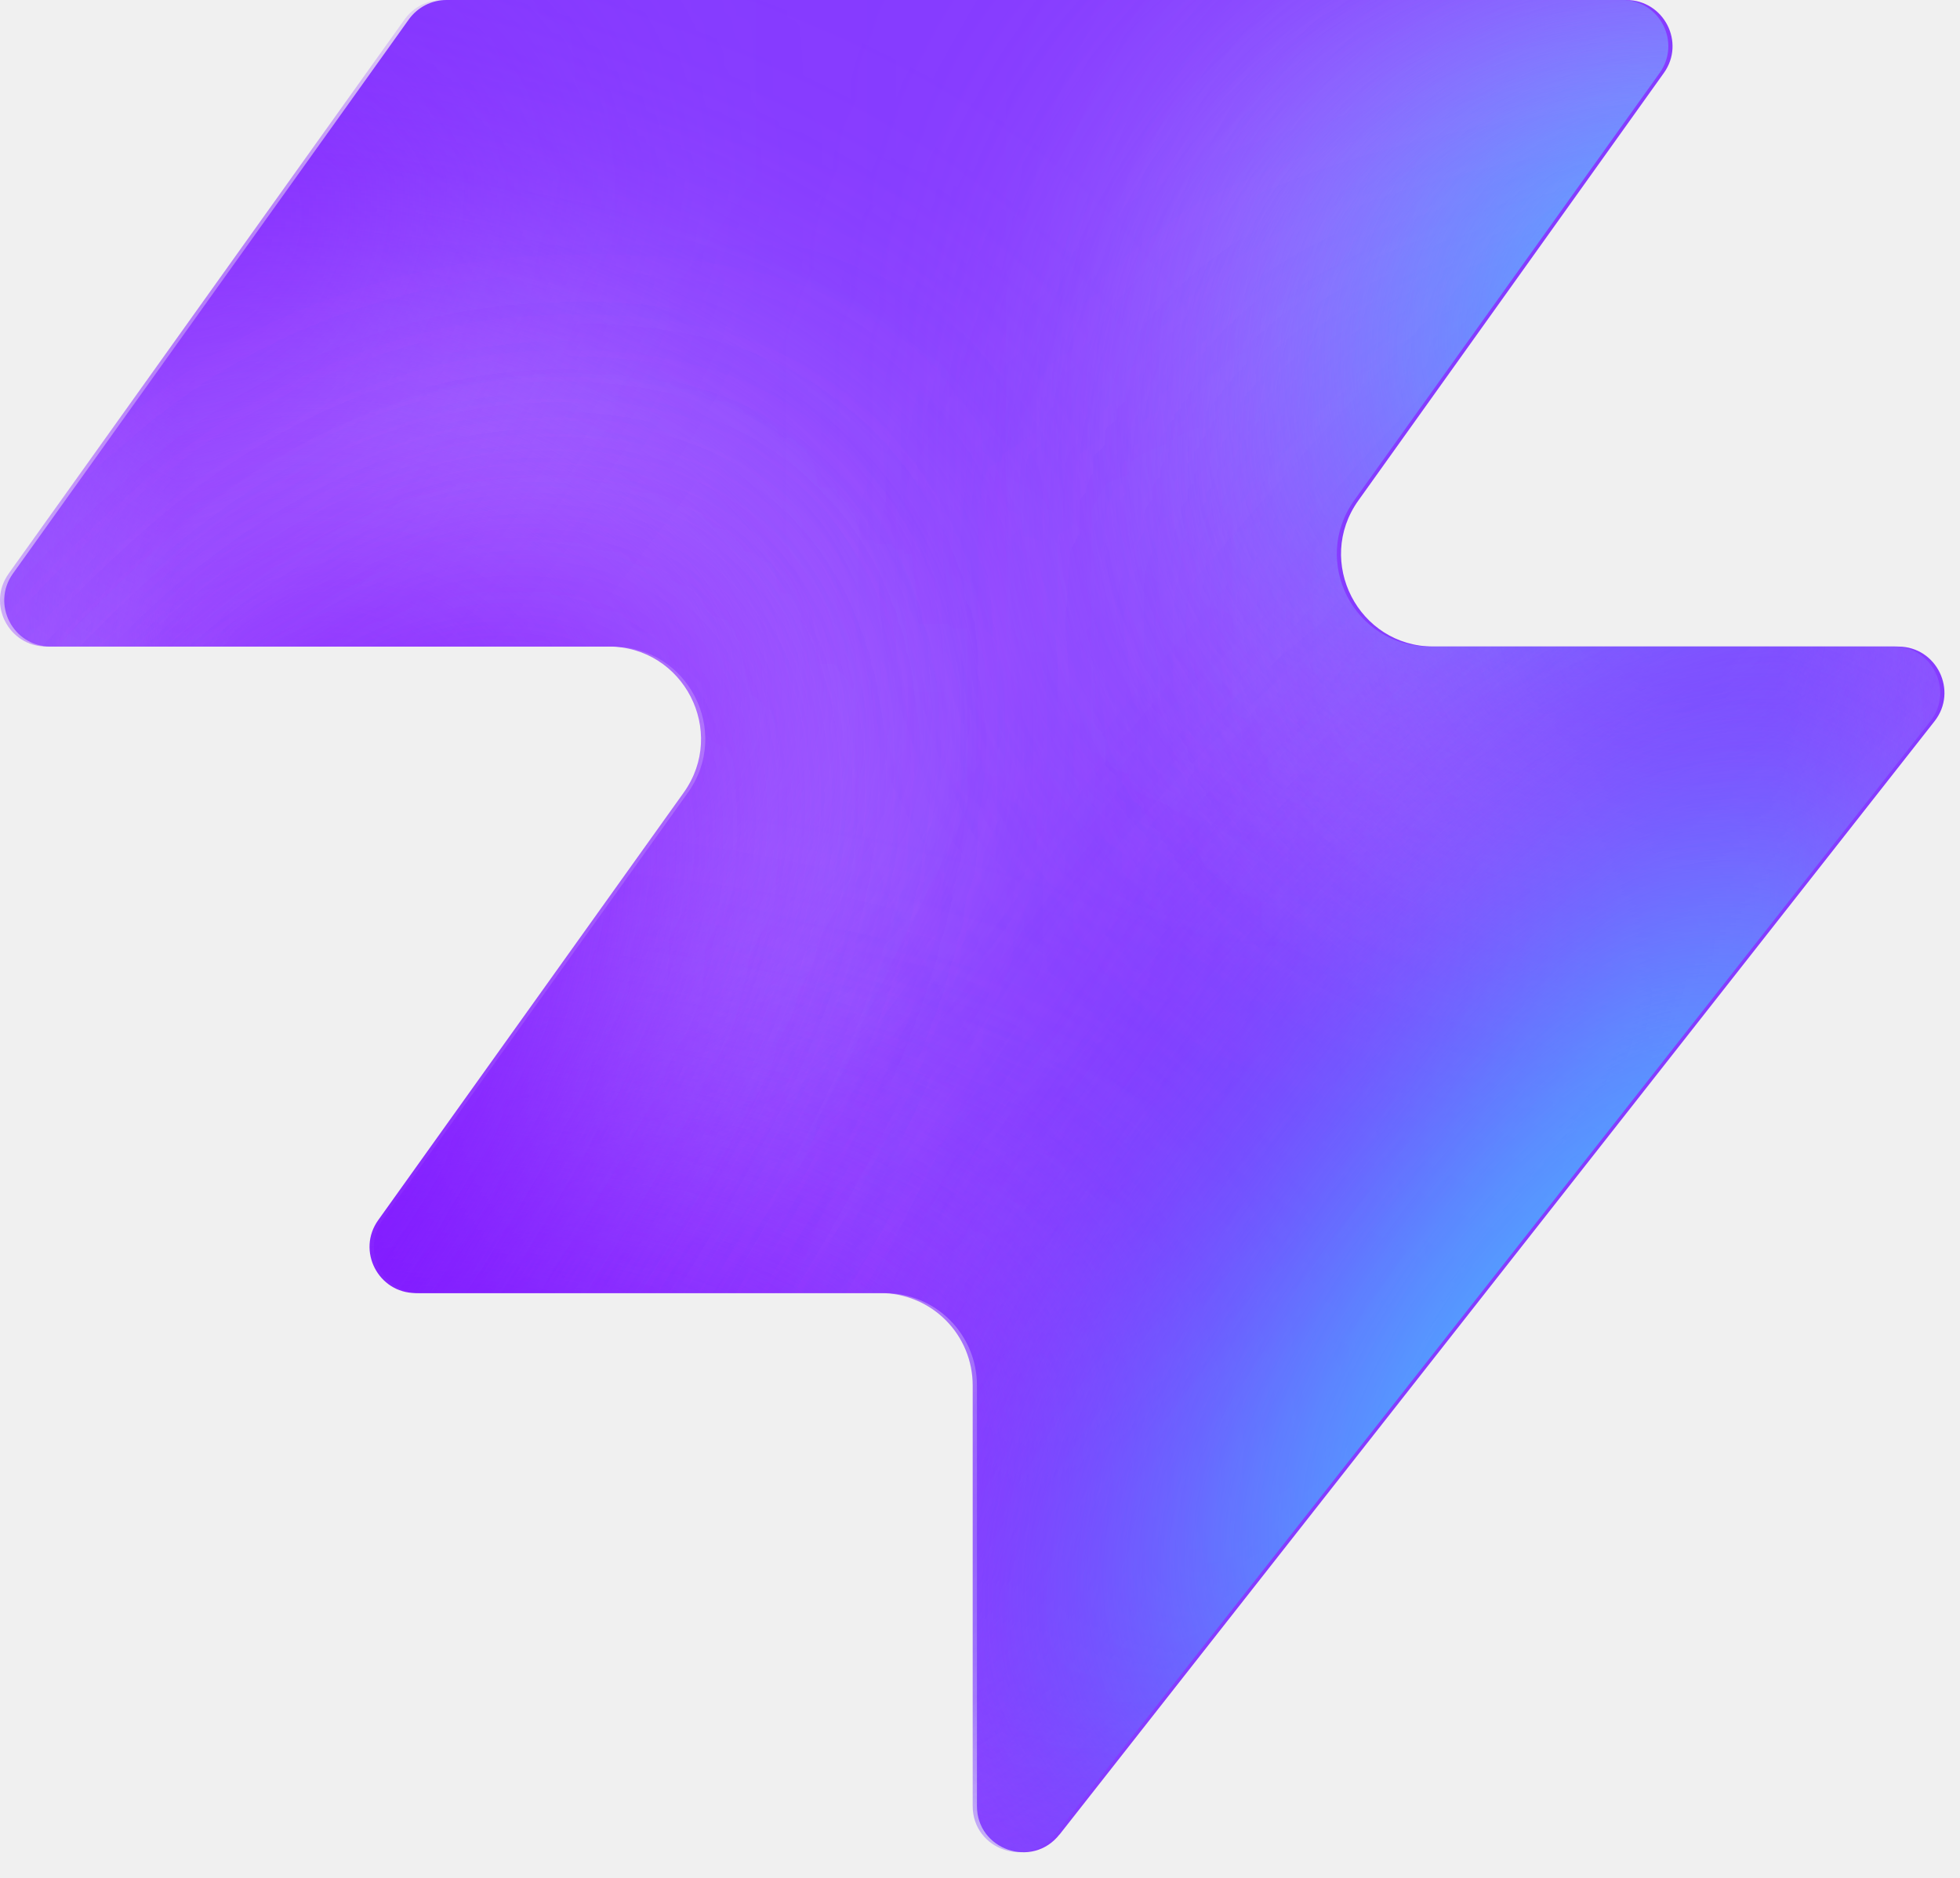
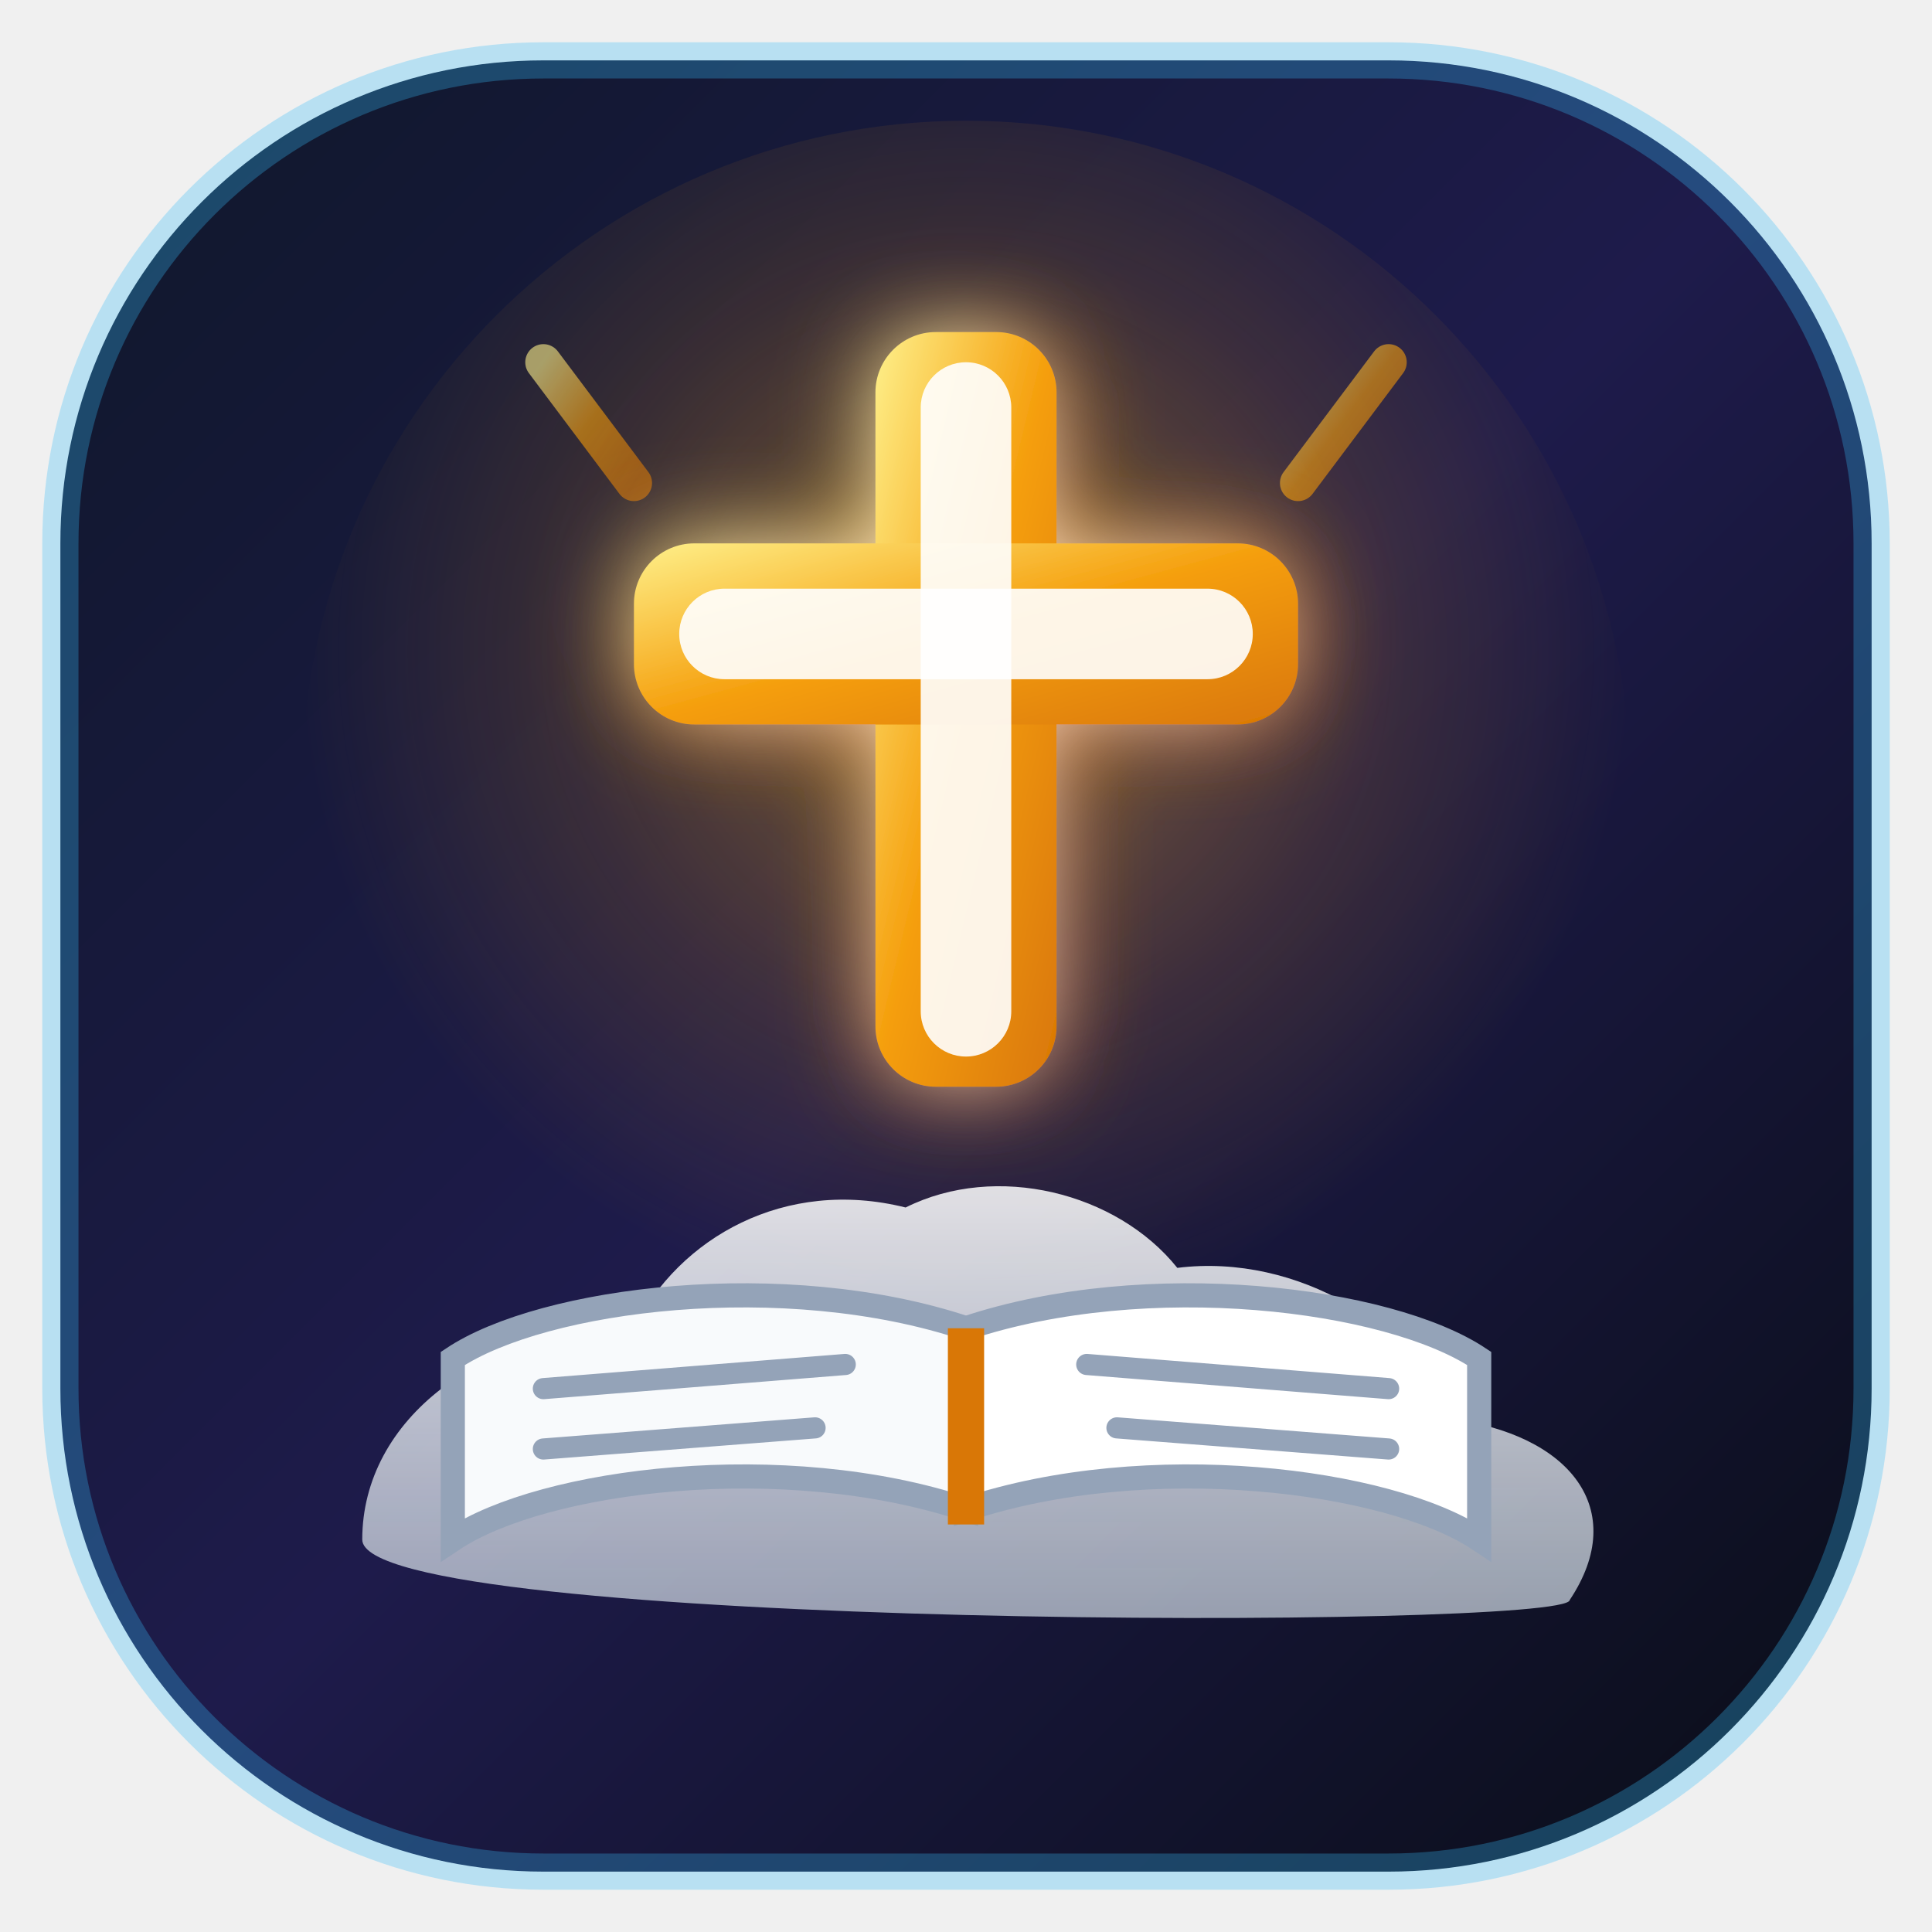
- <svg xmlns="http://www.w3.org/2000/svg" width="48" height="46" fill="none" viewBox="0 0 48 46">
-   <path fill="#863bff" d="M25.946 44.938c-.664.845-2.021.375-2.021-.698V33.937a2.26 2.26 0 0 0-2.262-2.262H10.287c-.92 0-1.456-1.04-.92-1.788l7.48-10.471c1.07-1.497 0-3.578-1.842-3.578H1.237c-.92 0-1.456-1.04-.92-1.788L10.013.474c.214-.297.556-.474.92-.474h28.894c.92 0 1.456 1.04.92 1.788l-7.48 10.471c-1.07 1.498 0 3.579 1.842 3.579h11.377c.943 0 1.473 1.088.89 1.83L25.947 44.94z" style="fill:#863bff;fill:color(display-p3 .525 .23 1);fill-opacity:1" />
-   <mask id="a" width="48" height="46" x="0" y="0" maskUnits="userSpaceOnUse" style="mask-type:alpha">
-     <path fill="#000" d="M25.842 44.938c-.664.844-2.021.375-2.021-.698V33.937a2.26 2.26 0 0 0-2.262-2.262H10.183c-.92 0-1.456-1.04-.92-1.788l7.48-10.471c1.07-1.498 0-3.579-1.842-3.579H1.133c-.92 0-1.456-1.04-.92-1.787L9.91.473c.214-.297.556-.474.92-.474h28.894c.92 0 1.456 1.04.92 1.788l-7.48 10.471c-1.07 1.498 0 3.578 1.842 3.578h11.377c.943 0 1.473 1.088.89 1.832L25.843 44.94z" style="fill:#000;fill-opacity:1" />
-   </mask>
-   <g mask="url(#a)">
-     <g filter="url(#b)">
-       <ellipse cx="5.508" cy="14.704" fill="#ede6ff" rx="5.508" ry="14.704" style="fill:#ede6ff;fill:color(display-p3 .927 .903 1);fill-opacity:1" transform="matrix(.00324 1 1 -.00324 -4.47 31.516)" />
-     </g>
-     <g filter="url(#c)">
-       <ellipse cx="10.399" cy="29.851" fill="#ede6ff" rx="10.399" ry="29.851" style="fill:#ede6ff;fill:color(display-p3 .927 .903 1);fill-opacity:1" transform="matrix(.00324 1 1 -.00324 -39.328 7.883)" />
-     </g>
-     <g filter="url(#d)">
-       <ellipse cx="5.508" cy="30.487" fill="#7e14ff" rx="5.508" ry="30.487" style="fill:#7e14ff;fill:color(display-p3 .492 .077 1);fill-opacity:1" transform="rotate(89.814 -25.913 -14.639)scale(1 -1)" />
-     </g>
-     <g filter="url(#e)">
-       <ellipse cx="5.508" cy="30.599" fill="#7e14ff" rx="5.508" ry="30.599" style="fill:#7e14ff;fill:color(display-p3 .492 .077 1);fill-opacity:1" transform="rotate(89.814 -32.644 -3.334)scale(1 -1)" />
-     </g>
-     <g filter="url(#f)">
-       <ellipse cx="5.508" cy="30.599" fill="#7e14ff" rx="5.508" ry="30.599" style="fill:#7e14ff;fill:color(display-p3 .492 .077 1);fill-opacity:1" transform="matrix(.00324 1 1 -.00324 -34.34 30.47)" />
-     </g>
-     <g filter="url(#g)">
-       <ellipse cx="14.072" cy="22.078" fill="#ede6ff" rx="14.072" ry="22.078" style="fill:#ede6ff;fill:color(display-p3 .927 .903 1);fill-opacity:1" transform="rotate(93.35 24.506 48.493)scale(-1 1)" />
-     </g>
-     <g filter="url(#h)">
-       <ellipse cx="3.47" cy="21.501" fill="#7e14ff" rx="3.47" ry="21.501" style="fill:#7e14ff;fill:color(display-p3 .492 .077 1);fill-opacity:1" transform="rotate(89.009 28.708 47.59)scale(-1 1)" />
-     </g>
-     <g filter="url(#i)">
-       <ellipse cx="3.47" cy="21.501" fill="#7e14ff" rx="3.47" ry="21.501" style="fill:#7e14ff;fill:color(display-p3 .492 .077 1);fill-opacity:1" transform="rotate(89.009 28.708 47.59)scale(-1 1)" />
-     </g>
-     <g filter="url(#j)">
-       <ellipse cx=".387" cy="8.972" fill="#7e14ff" rx="4.407" ry="29.108" style="fill:#7e14ff;fill:color(display-p3 .492 .077 1);fill-opacity:1" transform="rotate(39.51 .387 8.972)" />
-     </g>
-     <g filter="url(#k)">
-       <ellipse cx="47.523" cy="-6.092" fill="#7e14ff" rx="4.407" ry="29.108" style="fill:#7e14ff;fill:color(display-p3 .492 .077 1);fill-opacity:1" transform="rotate(37.892 47.523 -6.092)" />
-     </g>
-     <g filter="url(#l)">
-       <ellipse cx="41.412" cy="6.333" fill="#47bfff" rx="5.971" ry="9.665" style="fill:#47bfff;fill:color(display-p3 .28 .748 1);fill-opacity:1" transform="rotate(37.892 41.412 6.333)" />
-     </g>
-     <g filter="url(#m)">
-       <ellipse cx="-1.879" cy="38.332" fill="#7e14ff" rx="4.407" ry="29.108" style="fill:#7e14ff;fill:color(display-p3 .492 .077 1);fill-opacity:1" transform="rotate(37.892 -1.88 38.332)" />
-     </g>
-     <g filter="url(#n)">
-       <ellipse cx="-1.879" cy="38.332" fill="#7e14ff" rx="4.407" ry="29.108" style="fill:#7e14ff;fill:color(display-p3 .492 .077 1);fill-opacity:1" transform="rotate(37.892 -1.88 38.332)" />
-     </g>
-     <g filter="url(#o)">
-       <ellipse cx="35.651" cy="29.907" fill="#7e14ff" rx="4.407" ry="29.108" style="fill:#7e14ff;fill:color(display-p3 .492 .077 1);fill-opacity:1" transform="rotate(37.892 35.651 29.907)" />
-     </g>
-     <g filter="url(#p)">
-       <ellipse cx="38.418" cy="32.4" fill="#47bfff" rx="5.971" ry="15.297" style="fill:#47bfff;fill:color(display-p3 .28 .748 1);fill-opacity:1" transform="rotate(37.892 38.418 32.4)" />
-     </g>
-   </g>
+ <svg xmlns="http://www.w3.org/2000/svg" viewBox="0 0 64 64" width="64" height="64">
  <defs>
-     <filter id="b" width="60.045" height="41.654" x="-19.77" y="16.149" color-interpolation-filters="sRGB" filterUnits="userSpaceOnUse">
-       <feFlood flood-opacity="0" result="BackgroundImageFix" />
-       <feBlend in="SourceGraphic" in2="BackgroundImageFix" result="shape" />
-       <feGaussianBlur result="effect1_foregroundBlur_2002_17158" stdDeviation="7.659" />
-     </filter>
-     <filter id="c" width="90.34" height="51.437" x="-54.613" y="-7.533" color-interpolation-filters="sRGB" filterUnits="userSpaceOnUse">
-       <feFlood flood-opacity="0" result="BackgroundImageFix" />
-       <feBlend in="SourceGraphic" in2="BackgroundImageFix" result="shape" />
-       <feGaussianBlur result="effect1_foregroundBlur_2002_17158" stdDeviation="7.659" />
-     </filter>
-     <filter id="d" width="79.355" height="29.4" x="-49.64" y="2.03" color-interpolation-filters="sRGB" filterUnits="userSpaceOnUse">
-       <feFlood flood-opacity="0" result="BackgroundImageFix" />
-       <feBlend in="SourceGraphic" in2="BackgroundImageFix" result="shape" />
-       <feGaussianBlur result="effect1_foregroundBlur_2002_17158" stdDeviation="4.596" />
-     </filter>
-     <filter id="e" width="79.579" height="29.4" x="-45.045" y="20.029" color-interpolation-filters="sRGB" filterUnits="userSpaceOnUse">
-       <feFlood flood-opacity="0" result="BackgroundImageFix" />
-       <feBlend in="SourceGraphic" in2="BackgroundImageFix" result="shape" />
-       <feGaussianBlur result="effect1_foregroundBlur_2002_17158" stdDeviation="4.596" />
-     </filter>
-     <filter id="f" width="79.579" height="29.4" x="-43.513" y="21.178" color-interpolation-filters="sRGB" filterUnits="userSpaceOnUse">
-       <feFlood flood-opacity="0" result="BackgroundImageFix" />
-       <feBlend in="SourceGraphic" in2="BackgroundImageFix" result="shape" />
-       <feGaussianBlur result="effect1_foregroundBlur_2002_17158" stdDeviation="4.596" />
-     </filter>
-     <filter id="g" width="74.749" height="58.852" x="15.756" y="-17.901" color-interpolation-filters="sRGB" filterUnits="userSpaceOnUse">
-       <feFlood flood-opacity="0" result="BackgroundImageFix" />
-       <feBlend in="SourceGraphic" in2="BackgroundImageFix" result="shape" />
-       <feGaussianBlur result="effect1_foregroundBlur_2002_17158" stdDeviation="7.659" />
-     </filter>
-     <filter id="h" width="61.377" height="25.362" x="23.548" y="2.284" color-interpolation-filters="sRGB" filterUnits="userSpaceOnUse">
-       <feFlood flood-opacity="0" result="BackgroundImageFix" />
-       <feBlend in="SourceGraphic" in2="BackgroundImageFix" result="shape" />
-       <feGaussianBlur result="effect1_foregroundBlur_2002_17158" stdDeviation="4.596" />
-     </filter>
-     <filter id="i" width="61.377" height="25.362" x="23.548" y="2.284" color-interpolation-filters="sRGB" filterUnits="userSpaceOnUse">
-       <feFlood flood-opacity="0" result="BackgroundImageFix" />
-       <feBlend in="SourceGraphic" in2="BackgroundImageFix" result="shape" />
-       <feGaussianBlur result="effect1_foregroundBlur_2002_17158" stdDeviation="4.596" />
-     </filter>
-     <filter id="j" width="56.045" height="63.649" x="-27.636" y="-22.853" color-interpolation-filters="sRGB" filterUnits="userSpaceOnUse">
-       <feFlood flood-opacity="0" result="BackgroundImageFix" />
-       <feBlend in="SourceGraphic" in2="BackgroundImageFix" result="shape" />
-       <feGaussianBlur result="effect1_foregroundBlur_2002_17158" stdDeviation="4.596" />
-     </filter>
-     <filter id="k" width="54.814" height="64.646" x="20.116" y="-38.415" color-interpolation-filters="sRGB" filterUnits="userSpaceOnUse">
-       <feFlood flood-opacity="0" result="BackgroundImageFix" />
-       <feBlend in="SourceGraphic" in2="BackgroundImageFix" result="shape" />
-       <feGaussianBlur result="effect1_foregroundBlur_2002_17158" stdDeviation="4.596" />
-     </filter>
-     <filter id="l" width="33.541" height="35.313" x="24.641" y="-11.323" color-interpolation-filters="sRGB" filterUnits="userSpaceOnUse">
-       <feFlood flood-opacity="0" result="BackgroundImageFix" />
-       <feBlend in="SourceGraphic" in2="BackgroundImageFix" result="shape" />
-       <feGaussianBlur result="effect1_foregroundBlur_2002_17158" stdDeviation="4.596" />
-     </filter>
-     <filter id="m" width="54.814" height="64.646" x="-29.286" y="6.009" color-interpolation-filters="sRGB" filterUnits="userSpaceOnUse">
-       <feFlood flood-opacity="0" result="BackgroundImageFix" />
-       <feBlend in="SourceGraphic" in2="BackgroundImageFix" result="shape" />
-       <feGaussianBlur result="effect1_foregroundBlur_2002_17158" stdDeviation="4.596" />
-     </filter>
-     <filter id="n" width="54.814" height="64.646" x="-29.286" y="6.009" color-interpolation-filters="sRGB" filterUnits="userSpaceOnUse">
-       <feFlood flood-opacity="0" result="BackgroundImageFix" />
-       <feBlend in="SourceGraphic" in2="BackgroundImageFix" result="shape" />
-       <feGaussianBlur result="effect1_foregroundBlur_2002_17158" stdDeviation="4.596" />
-     </filter>
-     <filter id="o" width="54.814" height="64.646" x="8.244" y="-2.416" color-interpolation-filters="sRGB" filterUnits="userSpaceOnUse">
-       <feFlood flood-opacity="0" result="BackgroundImageFix" />
-       <feBlend in="SourceGraphic" in2="BackgroundImageFix" result="shape" />
-       <feGaussianBlur result="effect1_foregroundBlur_2002_17158" stdDeviation="4.596" />
-     </filter>
-     <filter id="p" width="39.409" height="43.623" x="18.713" y="10.588" color-interpolation-filters="sRGB" filterUnits="userSpaceOnUse">
-       <feFlood flood-opacity="0" result="BackgroundImageFix" />
-       <feBlend in="SourceGraphic" in2="BackgroundImageFix" result="shape" />
-       <feGaussianBlur result="effect1_foregroundBlur_2002_17158" stdDeviation="4.596" />
+     <linearGradient id="bgGrad" x1="0%" y1="0%" x2="100%" y2="100%">
+       <stop offset="0%" stop-color="#0f172a" />
+       <stop offset="50%" stop-color="#1e1b4b" />
+       <stop offset="100%" stop-color="#090d16" />
+     </linearGradient>
+     <linearGradient id="goldGrad" x1="0%" y1="0%" x2="100%" y2="100%">
+       <stop offset="0%" stop-color="#fef08a" />
+       <stop offset="50%" stop-color="#f59e0b" />
+       <stop offset="100%" stop-color="#d97706" />
+     </linearGradient>
+     <linearGradient id="cloudGrad" x1="0%" y1="0%" x2="0%" y2="100%">
+       <stop offset="0%" stop-color="#ffffff" stop-opacity="0.95" />
+       <stop offset="100%" stop-color="#cbd5e1" stop-opacity="0.8" />
+     </linearGradient>
+     <radialGradient id="glow" cx="50%" cy="40%" r="50%">
+       <stop offset="0%" stop-color="#fbbf24" stop-opacity="0.45" />
+       <stop offset="60%" stop-color="#f59e0b" stop-opacity="0.15" />
+       <stop offset="100%" stop-color="#f59e0b" stop-opacity="0" />
+     </radialGradient>
+     <filter id="softGlow" x="-20%" y="-20%" width="140%" height="140%">
+       <feGaussianBlur stdDeviation="1.5" result="blur" />
+       <feComposite in="SourceGraphic" in2="blur" operator="over" />
    </filter>
  </defs>
+   <rect x="2" y="2" width="60" height="60" rx="16" fill="url(#bgGrad)" stroke="#38bdf8" stroke-width="1.2" stroke-opacity="0.3" />
+   <circle cx="32" cy="26" r="22" fill="url(#glow)" />
+   <g stroke="url(#goldGrad)" stroke-width="1.2" stroke-linecap="round" opacity="0.6">
+     <line x1="32" y1="6" x2="32" y2="11" />
+     <line x1="18" y1="12" x2="21" y2="16" />
+     <line x1="46" y1="12" x2="43" y2="16" />
+     <line x1="12" y1="26" x2="17" y2="26" />
+     <line x1="52" y1="26" x2="47" y2="26" />
+   </g>
+   <g filter="url(#softGlow)">
+     <rect x="29" y="11" width="6" height="25" rx="2" fill="url(#goldGrad)" />
+     <rect x="21" y="18" width="22" height="6" rx="2" fill="url(#goldGrad)" />
+     <rect x="30.5" y="12" width="3" height="23" rx="1.5" fill="#ffffff" opacity="0.9" />
+     <rect x="22.5" y="19.5" width="19" height="3" rx="1.5" fill="#ffffff" opacity="0.9" />
+   </g>
+   <g fill="url(#cloudGrad)">
+     <path d="M12 51 C12 47, 16 44, 21 44 C22.5 41, 26 39, 30 40 C33 38.5, 37 39.5, 39 42 C43 41.5, 47 44, 48 47 C52 47.5, 54 50, 52 53 C52 54, 12 54, 12 51 Z" opacity="0.9" />
+   </g>
+   <g>
+     <path d="M32 44 C26 42, 18 43, 15 45 C15 48.5, 15 51, 15 51 C18 49, 26 48, 32 50 Z" fill="#f8fafc" stroke="#94a3b8" stroke-width="0.8" />
+     <path d="M32 44 C38 42, 46 43, 49 45 C49 48.5, 49 51, 49 51 C46 49, 38 48, 32 50 Z" fill="#ffffff" stroke="#94a3b8" stroke-width="0.8" />
+     <line x1="32" y1="44" x2="32" y2="50.5" stroke="#d97706" stroke-width="1.2" />
+     <line x1="18" y1="46" x2="28" y2="45.2" stroke="#94a3b8" stroke-width="0.7" stroke-linecap="round" />
+     <line x1="18" y1="48" x2="27" y2="47.3" stroke="#94a3b8" stroke-width="0.7" stroke-linecap="round" />
+     <line x1="36" y1="45.2" x2="46" y2="46" stroke="#94a3b8" stroke-width="0.7" stroke-linecap="round" />
+     <line x1="37" y1="47.3" x2="46" y2="48" stroke="#94a3b8" stroke-width="0.7" stroke-linecap="round" />
+   </g>
</svg>
